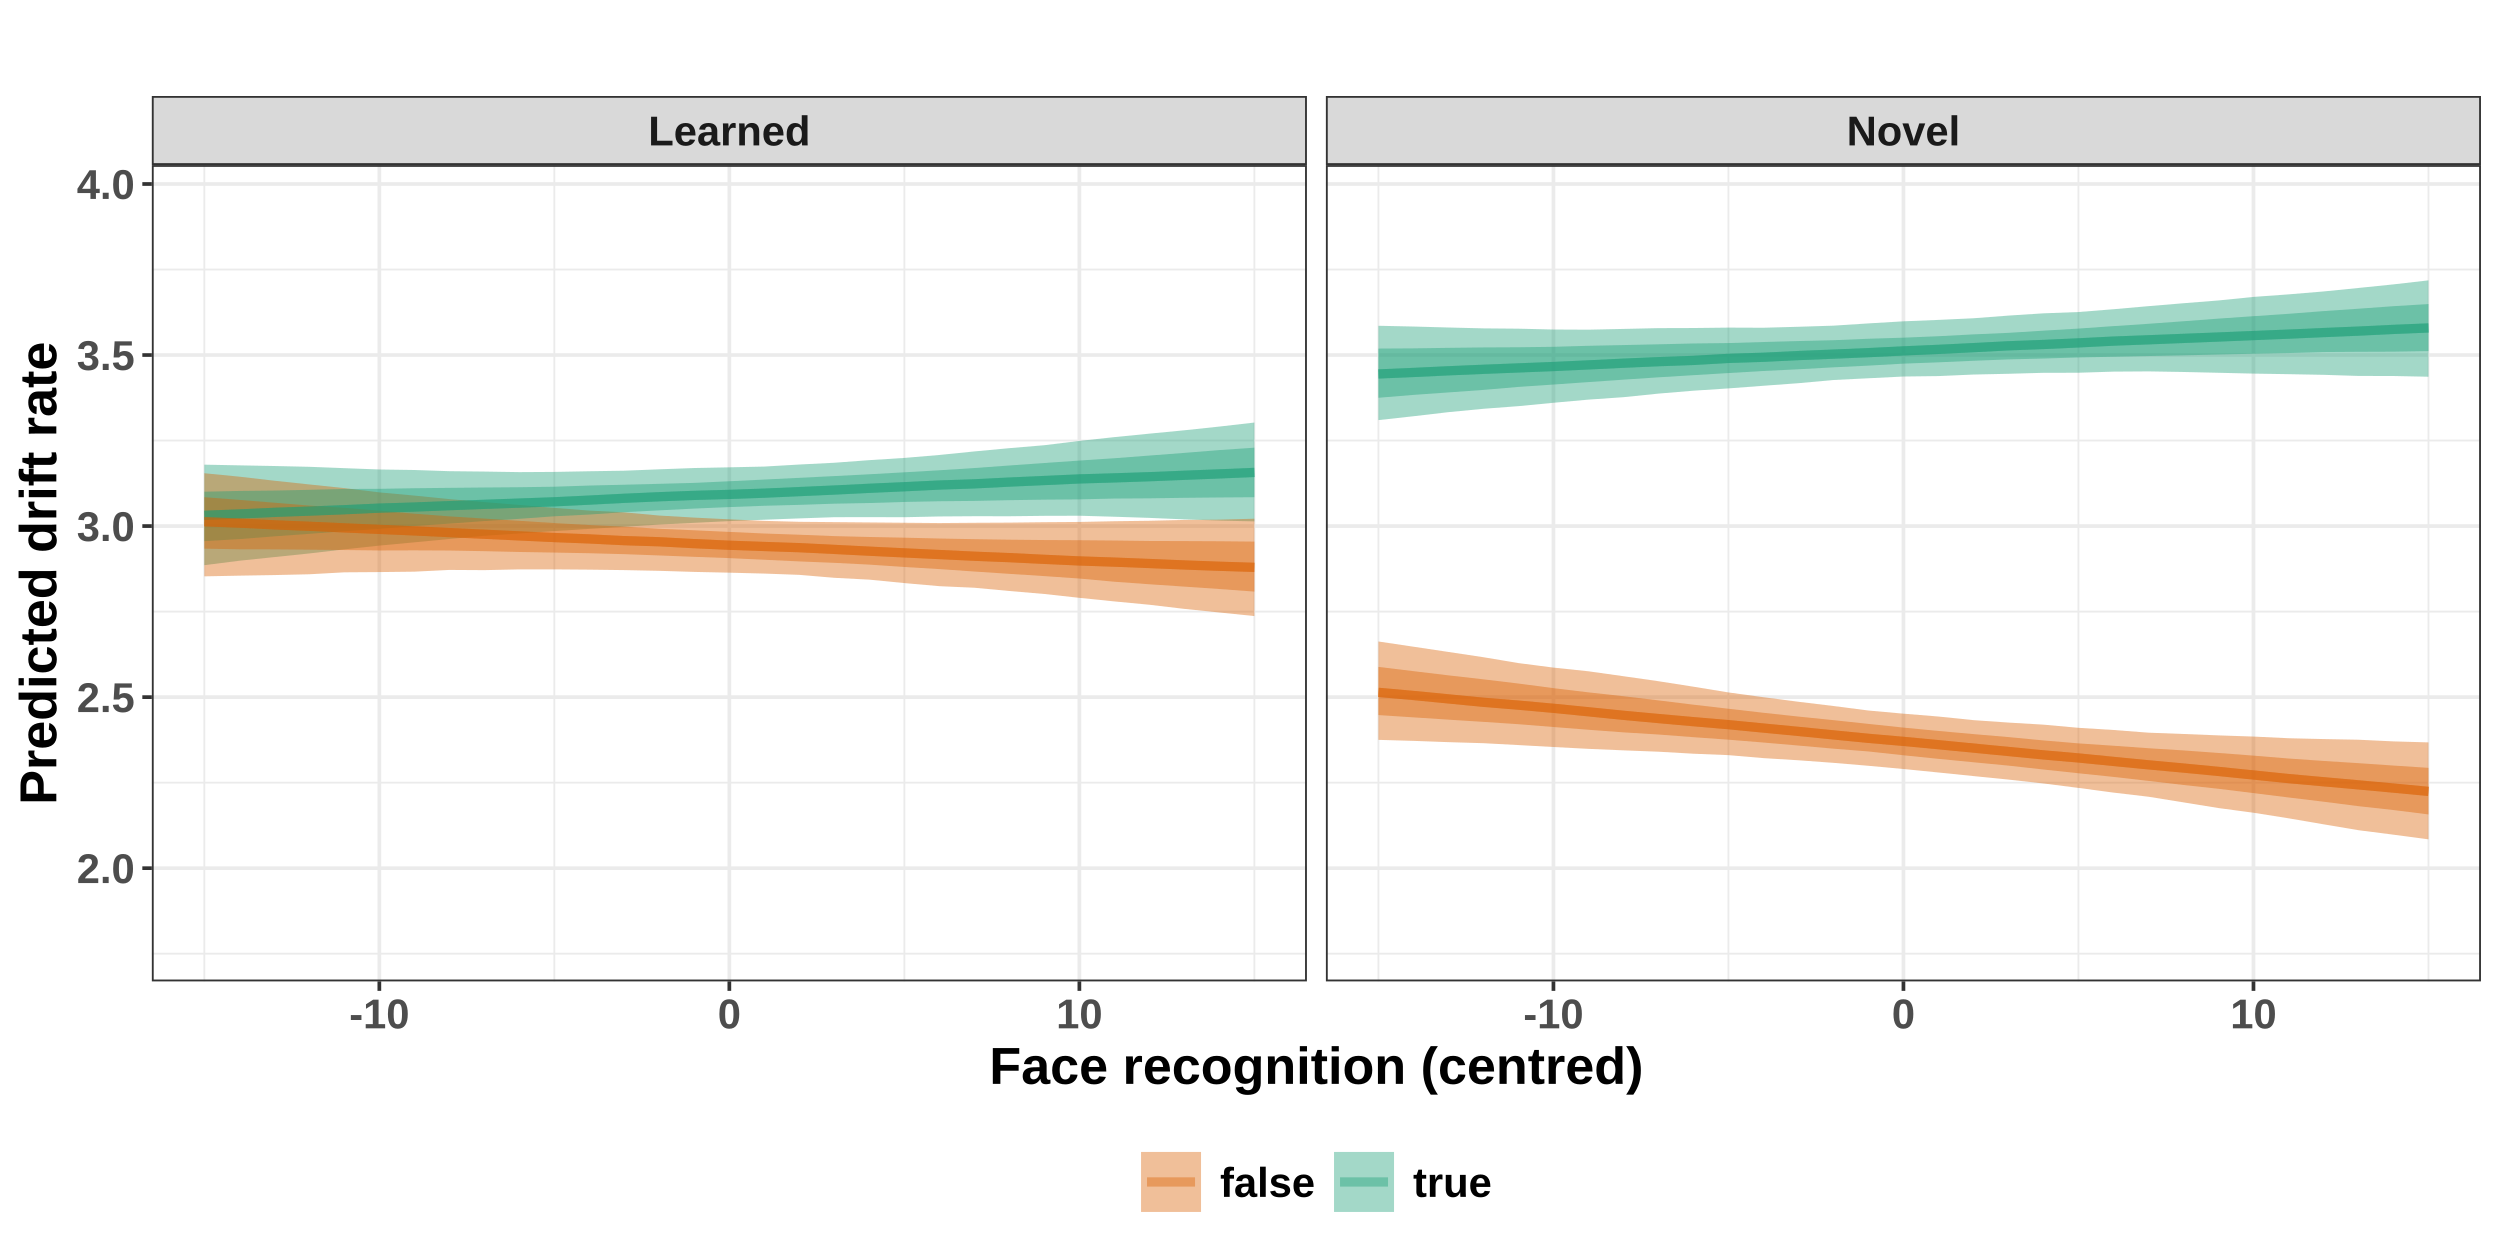
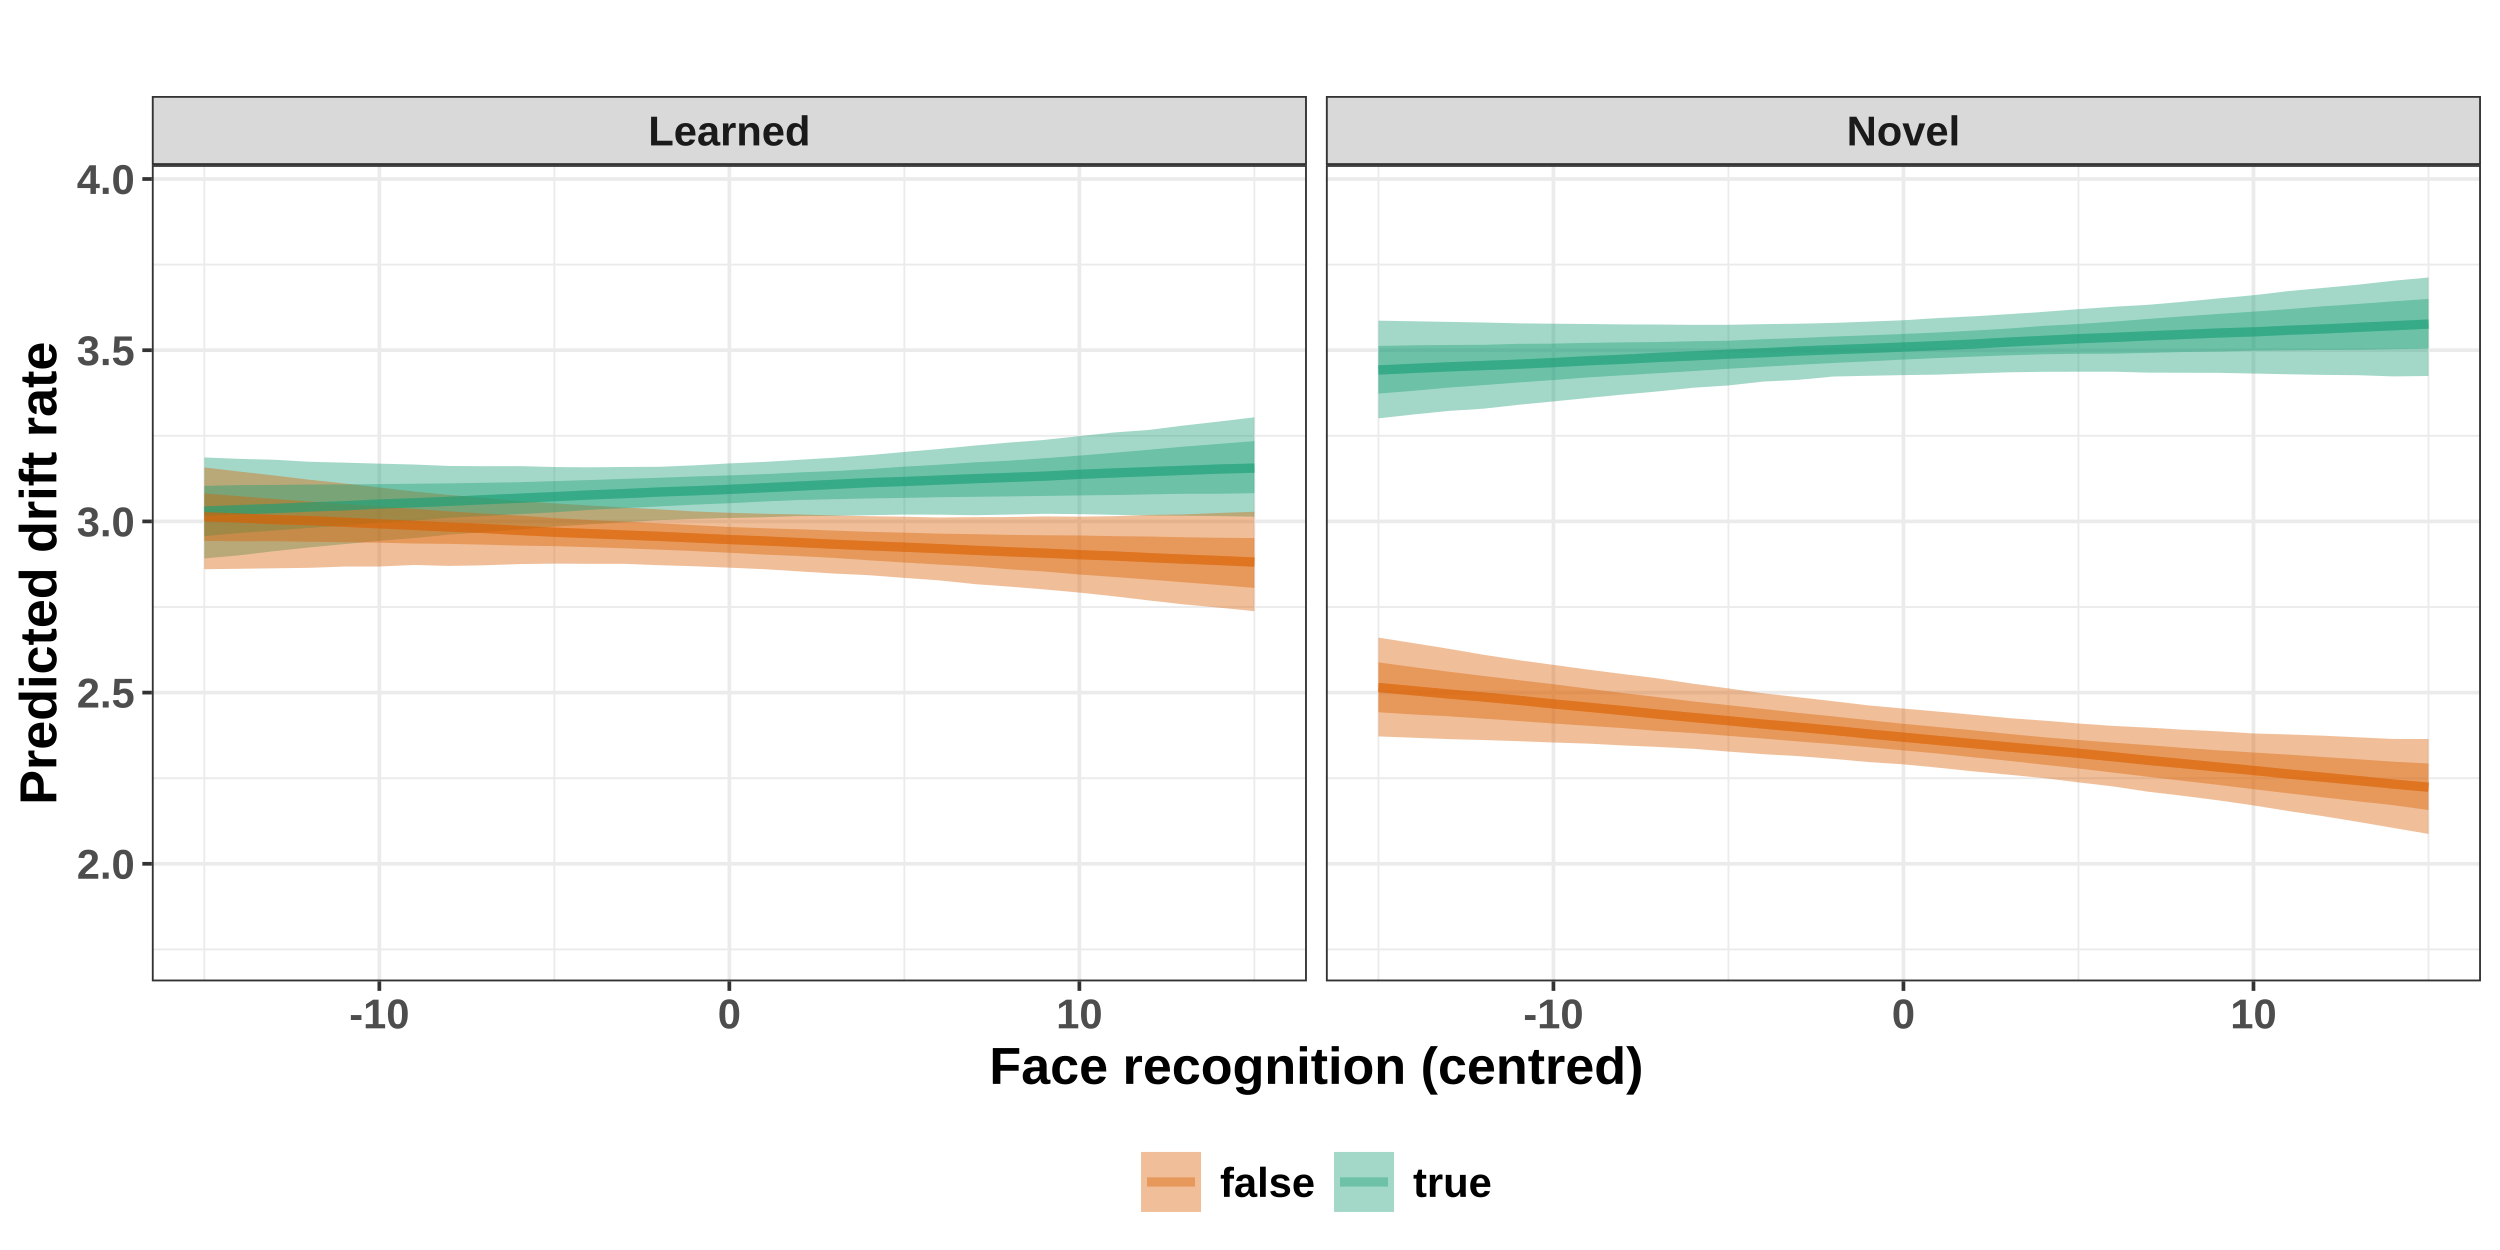
<svg xmlns="http://www.w3.org/2000/svg" width="720.00pt" height="360.00pt" viewBox="0 0 720.00 360.00">
  <g class="svglite">
    <defs>
      <style type="text/css">
    .svglite line, .svglite polyline, .svglite polygon, .svglite path, .svglite rect, .svglite circle {
      fill: none;
      stroke: #000000;
      stroke-linecap: round;
      stroke-linejoin: round;
      stroke-miterlimit: 10.00;
    }
    .svglite text {
      white-space: pre;
    }
    .svglite g.glyphgroup path {
      fill: inherit;
      stroke: none;
    }
  </style>
    </defs>
    <rect width="100%" height="100%" style="stroke: none; fill: #FFFFFF;" />
    <defs>
      <clipPath id="cpMC4wMHw3MjAuMDB8MC4wMHwzNjAuMDA=">
        <rect x="0.00" y="0.00" width="720.00" height="360.00" />
      </clipPath>
    </defs>
    <g clip-path="url(#cpMC4wMHw3MjAuMDB8MC4wMHwzNjAuMDA=)">
      <rect x="0.00" y="0.00" width="720.00" height="360.00" style="stroke-width: 1.07; stroke: #FFFFFF; fill: #FFFFFF;" />
    </g>
    <defs>
      <clipPath id="cpNDMuNzN8Mzc2LjM4fDQ3LjUzfDI4Mi42Mw==">
        <rect x="43.73" y="47.53" width="332.66" height="235.11" />
      </clipPath>
    </defs>
    <g clip-path="url(#cpNDMuNzN8Mzc2LjM4fDQ3LjUzfDI4Mi42Mw==)">
      <rect x="43.73" y="47.53" width="332.66" height="235.11" style="stroke-width: 1.07; stroke: none; fill: #FFFFFF;" />
-       <polyline points="43.73,274.66 376.38,274.66 " style="stroke-width: 0.53; stroke: #EBEBEB; stroke-linecap: butt;" />
-       <polyline points="43.73,225.40 376.38,225.40 " style="stroke-width: 0.53; stroke: #EBEBEB; stroke-linecap: butt;" />
-       <polyline points="43.73,176.14 376.38,176.14 " style="stroke-width: 0.53; stroke: #EBEBEB; stroke-linecap: butt;" />
-       <polyline points="43.73,126.88 376.38,126.88 " style="stroke-width: 0.53; stroke: #EBEBEB; stroke-linecap: butt;" />
-       <polyline points="43.73,77.62 376.38,77.62 " style="stroke-width: 0.53; stroke: #EBEBEB; stroke-linecap: butt;" />
+       <polyline points="43.73,273.43 376.38,273.43 " style="stroke-width: 0.53; stroke: #EBEBEB; stroke-linecap: butt;" />
+       <polyline points="43.73,224.12 376.38,224.12 " style="stroke-width: 0.53; stroke: #EBEBEB; stroke-linecap: butt;" />
+       <polyline points="43.73,174.82 376.38,174.82 " style="stroke-width: 0.53; stroke: #EBEBEB; stroke-linecap: butt;" />
+       <polyline points="43.73,125.51 376.38,125.51 " style="stroke-width: 0.53; stroke: #EBEBEB; stroke-linecap: butt;" />
+       <polyline points="43.73,76.21 376.38,76.21 " style="stroke-width: 0.53; stroke: #EBEBEB; stroke-linecap: butt;" />
      <polyline points="58.85,282.63 58.85,47.53 " style="stroke-width: 0.53; stroke: #EBEBEB; stroke-linecap: butt;" />
      <polyline points="159.65,282.63 159.65,47.53 " style="stroke-width: 0.53; stroke: #EBEBEB; stroke-linecap: butt;" />
      <polyline points="260.46,282.63 260.46,47.53 " style="stroke-width: 0.53; stroke: #EBEBEB; stroke-linecap: butt;" />
      <polyline points="361.26,282.63 361.26,47.53 " style="stroke-width: 0.53; stroke: #EBEBEB; stroke-linecap: butt;" />
-       <polyline points="43.73,250.03 376.38,250.03 " style="stroke-width: 1.07; stroke: #EBEBEB; stroke-linecap: butt;" />
-       <polyline points="43.73,200.77 376.38,200.77 " style="stroke-width: 1.07; stroke: #EBEBEB; stroke-linecap: butt;" />
-       <polyline points="43.73,151.51 376.38,151.51 " style="stroke-width: 1.07; stroke: #EBEBEB; stroke-linecap: butt;" />
-       <polyline points="43.73,102.25 376.38,102.25 " style="stroke-width: 1.07; stroke: #EBEBEB; stroke-linecap: butt;" />
-       <polyline points="43.73,52.99 376.38,52.99 " style="stroke-width: 1.07; stroke: #EBEBEB; stroke-linecap: butt;" />
+       <polyline points="43.73,248.78 376.38,248.78 " style="stroke-width: 1.07; stroke: #EBEBEB; stroke-linecap: butt;" />
+       <polyline points="43.73,199.47 376.38,199.47 " style="stroke-width: 1.07; stroke: #EBEBEB; stroke-linecap: butt;" />
+       <polyline points="43.73,150.16 376.38,150.16 " style="stroke-width: 1.07; stroke: #EBEBEB; stroke-linecap: butt;" />
+       <polyline points="43.73,100.86 376.38,100.86 " style="stroke-width: 1.07; stroke: #EBEBEB; stroke-linecap: butt;" />
+       <polyline points="43.73,51.55 376.38,51.55 " style="stroke-width: 1.07; stroke: #EBEBEB; stroke-linecap: butt;" />
      <polyline points="109.25,282.63 109.25,47.53 " style="stroke-width: 1.07; stroke: #EBEBEB; stroke-linecap: butt;" />
      <polyline points="210.05,282.63 210.05,47.53 " style="stroke-width: 1.07; stroke: #EBEBEB; stroke-linecap: butt;" />
      <polyline points="310.86,282.63 310.86,47.53 " style="stroke-width: 1.07; stroke: #EBEBEB; stroke-linecap: butt;" />
-       <polygon points="58.85,133.82 68.93,134.02 79.01,134.21 89.09,134.44 99.17,134.83 109.25,135.21 119.33,135.36 129.41,135.70 139.49,135.81 149.57,135.97 159.65,135.91 169.73,135.72 179.81,135.56 189.89,135.16 199.97,134.79 210.05,134.59 220.14,134.37 230.22,133.78 240.30,133.27 250.38,132.52 260.46,131.88 270.54,131.03 280.62,130.01 290.70,129.07 300.78,128.22 310.86,126.98 320.94,125.89 331.02,124.89 341.10,123.92 351.18,122.85 361.26,121.69 361.26,150.16 351.18,149.93 341.10,149.58 331.02,149.15 320.94,148.82 310.86,148.53 300.78,148.56 290.70,148.68 280.62,148.67 270.54,148.74 260.46,148.96 250.38,148.93 240.30,148.95 230.22,149.30 220.14,149.68 210.05,150.08 199.97,150.57 189.89,151.07 179.81,151.71 169.73,152.31 159.65,152.95 149.57,153.62 139.49,154.29 129.41,155.22 119.33,156.19 109.25,157.13 99.17,158.21 89.09,159.39 79.01,160.44 68.93,161.49 58.85,162.77 " style="stroke-width: 0.00; stroke: none; stroke-linecap: butt; fill: #1B9E77; fill-opacity: 0.40;" />
-       <polygon points="58.85,136.29 68.93,137.28 79.01,138.45 89.09,139.52 99.17,140.58 109.25,141.81 119.33,142.73 129.41,143.75 139.49,144.60 149.57,145.43 159.65,146.27 169.73,147.05 179.81,147.56 189.89,148.48 199.97,149.07 210.05,149.57 220.14,150.01 230.22,150.28 240.30,150.37 250.38,150.46 260.46,150.55 270.54,150.64 280.62,150.56 290.70,150.51 300.78,150.39 310.86,150.32 320.94,150.11 331.02,149.98 341.10,149.74 351.18,149.65 361.26,149.39 361.26,177.43 351.18,176.40 341.10,175.36 331.02,174.17 320.94,173.21 310.86,172.18 300.78,171.07 290.70,170.21 280.62,169.27 270.54,168.82 260.46,167.93 250.38,166.94 240.30,166.41 230.22,165.56 220.14,165.19 210.05,164.93 199.97,164.71 189.89,164.40 179.81,164.19 169.73,164.06 159.65,163.98 149.57,163.98 139.49,164.20 129.41,164.14 119.33,164.64 109.25,164.76 99.17,164.83 89.09,165.39 79.01,165.62 68.93,165.79 58.85,165.99 " style="stroke-width: 0.00; stroke: none; stroke-linecap: butt; fill: #D95F02; fill-opacity: 0.40;" />
-       <polygon points="58.85,141.61 68.93,141.39 79.01,141.28 89.09,141.07 99.17,140.82 109.25,140.78 119.33,140.61 129.41,140.50 139.49,140.40 149.57,140.32 159.65,140.17 169.73,139.84 179.81,139.59 189.89,139.34 199.97,139.07 210.05,138.60 220.14,138.11 230.22,137.61 240.30,137.11 250.38,136.59 260.46,136.02 270.54,135.44 280.62,134.79 290.70,134.06 300.78,133.34 310.86,132.64 320.94,131.97 331.02,131.20 341.10,130.43 351.18,129.62 361.26,128.93 361.26,143.20 351.18,143.27 341.10,143.37 331.02,143.52 320.94,143.58 310.86,143.82 300.78,143.90 290.70,144.05 280.62,144.26 270.54,144.36 260.46,144.56 250.38,144.87 240.30,145.06 230.22,145.40 220.14,145.66 210.05,146.04 199.97,146.47 189.89,146.98 179.81,147.50 169.73,148.19 159.65,148.69 149.57,149.42 139.49,150.06 129.41,150.80 119.33,151.49 109.25,152.31 99.17,152.99 89.09,153.74 79.01,154.47 68.93,155.26 58.85,155.85 " style="stroke-width: 0.00; stroke: none; stroke-linecap: butt; fill: #1B9E77; fill-opacity: 0.40;" />
-       <polygon points="58.85,143.19 68.93,143.96 79.01,144.78 89.09,145.61 99.17,146.25 109.25,147.08 119.33,147.94 129.41,148.71 139.49,149.35 149.57,150.00 159.65,150.64 169.73,151.21 179.81,151.67 189.89,152.29 199.97,152.72 210.05,153.19 220.14,153.65 230.22,154.00 240.30,154.40 250.38,154.65 260.46,154.85 270.54,155.09 280.62,155.28 290.70,155.43 300.78,155.53 310.86,155.58 320.94,155.67 331.02,155.80 341.10,155.83 351.18,155.88 361.26,155.98 361.26,170.38 351.18,169.64 341.10,168.95 331.02,168.27 320.94,167.54 310.86,166.62 300.78,165.92 290.70,165.27 280.62,164.60 270.54,163.90 260.46,163.30 250.38,162.61 240.30,162.10 230.22,161.69 220.14,161.21 210.05,160.74 199.97,160.37 189.89,159.97 179.81,159.60 169.73,159.33 159.65,159.14 149.57,158.97 139.49,158.74 129.41,158.55 119.33,158.50 109.25,158.53 99.17,158.41 89.09,158.31 79.01,158.22 68.93,158.20 58.85,158.01 " style="stroke-width: 0.00; stroke: none; stroke-linecap: butt; fill: #D95F02; fill-opacity: 0.40;" />
-       <polyline points="58.85,148.41 68.93,148.02 79.01,147.56 89.09,147.20 99.17,146.80 109.25,146.34 119.33,146.03 129.41,145.63 139.49,145.25 149.57,144.89 159.65,144.52 169.73,144.03 179.81,143.51 189.89,143.06 199.97,142.67 210.05,142.39 220.14,142.03 230.22,141.58 240.30,141.13 250.38,140.63 260.46,140.18 270.54,139.69 280.62,139.35 290.70,138.84 300.78,138.39 310.86,137.93 320.94,137.63 331.02,137.29 341.10,136.88 351.18,136.48 361.26,136.06 " style="stroke-width: 2.67; stroke: #1B9E77; stroke-opacity: 0.40; stroke-linecap: butt;" />
-       <polyline points="58.85,148.41 68.93,148.02 79.01,147.56 89.09,147.20 99.17,146.80 109.25,146.34 119.33,146.03 129.41,145.63 139.49,145.25 149.57,144.89 159.65,144.52 169.73,144.03 179.81,143.51 189.89,143.06 199.97,142.67 210.05,142.39 220.14,142.03 230.22,141.58 240.30,141.13 250.38,140.63 260.46,140.18 270.54,139.69 280.62,139.35 290.70,138.84 300.78,138.39 310.86,137.93 320.94,137.63 331.02,137.29 341.10,136.88 351.18,136.48 361.26,136.06 " style="stroke-width: 2.67; stroke: #1B9E77; stroke-opacity: 0.40; stroke-linecap: butt;" />
-       <polyline points="58.85,150.25 68.93,150.66 79.01,151.16 89.09,151.57 99.17,152.03 109.25,152.46 119.33,152.90 129.41,153.39 139.49,153.86 149.57,154.34 159.65,154.81 169.73,155.21 179.81,155.71 189.89,156.03 199.97,156.57 210.05,157.03 220.14,157.39 230.22,157.73 240.30,158.23 250.38,158.74 260.46,159.23 270.54,159.71 280.62,160.19 290.70,160.60 300.78,161.09 310.86,161.55 320.94,161.89 331.02,162.29 341.10,162.71 351.18,163.08 361.26,163.40 " style="stroke-width: 2.67; stroke: #D95F02; stroke-opacity: 0.40; stroke-linecap: butt;" />
-       <polyline points="58.85,150.25 68.93,150.66 79.01,151.16 89.09,151.57 99.17,152.03 109.25,152.46 119.33,152.90 129.41,153.39 139.49,153.86 149.57,154.34 159.65,154.81 169.73,155.21 179.81,155.71 189.89,156.03 199.97,156.57 210.05,157.03 220.14,157.39 230.22,157.73 240.30,158.23 250.38,158.74 260.46,159.23 270.54,159.71 280.62,160.19 290.70,160.60 300.78,161.09 310.86,161.55 320.94,161.89 331.02,162.29 341.10,162.71 351.18,163.08 361.26,163.40 " style="stroke-width: 2.67; stroke: #D95F02; stroke-opacity: 0.40; stroke-linecap: butt;" />
+       <polygon points="58.85,131.74 68.93,132.15 79.01,132.41 89.09,132.99 99.17,133.24 109.25,133.53 119.33,133.78 129.41,134.20 139.49,134.26 149.57,134.24 159.65,134.50 169.73,134.59 179.81,134.48 189.89,134.44 199.97,134.02 210.05,133.46 220.14,133.03 230.22,132.42 240.30,131.81 250.38,131.06 260.46,130.16 270.54,129.30 280.62,128.32 290.70,127.45 300.78,126.69 310.86,125.59 320.94,124.54 331.02,123.80 341.10,122.52 351.18,121.39 361.26,120.18 361.26,148.81 351.18,148.64 341.10,148.53 331.02,148.47 320.94,148.27 310.86,148.07 300.78,147.98 290.70,148.19 280.62,148.39 270.54,148.22 260.46,148.20 250.38,148.39 240.30,148.58 230.22,148.63 220.14,148.97 210.05,149.17 199.97,149.44 189.89,149.80 179.81,150.42 169.73,150.99 159.65,151.67 149.57,152.47 139.49,153.26 129.41,153.97 119.33,154.94 109.25,155.77 99.17,156.70 89.09,157.66 79.01,158.72 68.93,159.93 58.85,160.82 " style="stroke-width: 0.00; stroke: none; stroke-linecap: butt; fill: #1B9E77; fill-opacity: 0.40;" />
+       <polygon points="58.85,134.63 68.93,135.81 79.01,136.95 89.09,138.16 99.17,139.24 109.25,140.40 119.33,141.57 129.41,142.56 139.49,143.40 149.57,144.32 159.65,144.97 169.73,145.59 179.81,146.18 189.89,146.69 199.97,147.30 210.05,147.68 220.14,147.96 230.22,148.16 240.30,148.45 250.38,148.65 260.46,148.81 270.54,149.03 280.62,148.93 290.70,148.90 300.78,148.72 310.86,148.80 320.94,148.65 331.02,148.31 341.10,148.14 351.18,147.73 361.26,147.39 361.26,176.02 351.18,175.02 341.10,174.09 331.02,172.95 320.94,171.75 310.86,170.67 300.78,169.76 290.70,168.95 280.62,168.22 270.54,167.16 260.46,166.44 250.38,165.67 240.30,165.20 230.22,164.57 220.14,163.93 210.05,163.49 199.97,163.08 189.89,162.78 179.81,162.39 169.73,162.39 159.65,162.32 149.57,162.46 139.49,162.81 129.41,162.99 119.33,162.71 109.25,163.16 99.17,163.17 89.09,163.54 79.01,163.67 68.93,163.81 58.85,163.94 " style="stroke-width: 0.00; stroke: none; stroke-linecap: butt; fill: #D95F02; fill-opacity: 0.40;" />
+       <polygon points="58.85,139.94 68.93,139.71 79.01,139.66 89.09,139.55 99.17,139.50 109.25,139.43 119.33,139.31 129.41,139.22 139.49,139.04 149.57,138.88 159.65,138.56 169.73,138.25 179.81,137.92 189.89,137.60 199.97,137.23 210.05,136.91 220.14,136.55 230.22,136.05 240.30,135.66 250.38,135.09 260.46,134.39 270.54,133.83 280.62,133.16 290.70,132.66 300.78,131.96 310.86,131.21 320.94,130.38 331.02,129.51 341.10,128.60 351.18,127.82 361.26,127.04 361.26,142.04 351.18,142.20 341.10,142.20 331.02,142.37 320.94,142.57 310.86,142.68 300.78,142.83 290.70,142.96 280.62,143.08 270.54,143.20 260.46,143.39 250.38,143.55 240.30,143.77 230.22,143.99 220.14,144.42 210.05,144.93 199.97,145.33 189.89,145.84 179.81,146.34 169.73,146.84 159.65,147.55 149.57,148.06 139.49,148.63 129.41,149.14 119.33,149.93 109.25,150.54 99.17,151.35 89.09,152.03 79.01,152.78 68.93,153.50 58.85,154.41 " style="stroke-width: 0.00; stroke: none; stroke-linecap: butt; fill: #1B9E77; fill-opacity: 0.40;" />
+       <polygon points="58.85,142.11 68.93,142.91 79.01,143.71 89.09,144.43 99.17,145.14 109.25,145.83 119.33,146.56 129.41,147.27 139.49,147.91 149.57,148.47 159.65,149.20 169.73,149.77 179.81,150.22 189.89,150.71 199.97,151.23 210.05,151.77 220.14,152.13 230.22,152.43 240.30,152.81 250.38,153.16 260.46,153.40 270.54,153.69 280.62,153.84 290.70,154.05 300.78,154.15 310.86,154.21 320.94,154.41 331.02,154.52 341.10,154.73 351.18,154.87 361.26,154.96 361.26,169.33 351.18,168.50 341.10,167.73 331.02,166.92 320.94,166.18 310.86,165.47 300.78,164.60 290.70,163.96 280.62,163.15 270.54,162.61 260.46,162.01 250.38,161.38 240.30,160.70 230.22,160.16 220.14,159.73 210.05,159.20 199.97,158.72 189.89,158.31 179.81,157.91 169.73,157.58 159.65,157.29 149.57,157.14 139.49,156.87 129.41,156.64 119.33,156.54 109.25,156.30 99.17,156.15 89.09,156.04 79.01,155.86 68.93,155.89 58.85,155.78 " style="stroke-width: 0.00; stroke: none; stroke-linecap: butt; fill: #D95F02; fill-opacity: 0.40;" />
+       <polyline points="58.85,147.19 68.93,146.79 79.01,146.46 89.09,146.01 99.17,145.66 109.25,145.16 119.33,144.81 129.41,144.37 139.49,143.92 149.57,143.49 159.65,143.03 169.73,142.54 179.81,142.16 189.89,141.69 199.97,141.35 210.05,140.94 220.14,140.47 230.22,139.99 240.30,139.49 250.38,139.00 260.46,138.67 270.54,138.26 280.62,137.86 290.70,137.50 300.78,137.13 310.86,136.61 320.94,136.20 331.02,135.82 341.10,135.46 351.18,135.08 361.26,134.82 " style="stroke-width: 2.67; stroke: #1B9E77; stroke-opacity: 0.40; stroke-linecap: butt;" />
+       <polyline points="58.85,147.19 68.93,146.79 79.01,146.46 89.09,146.01 99.17,145.66 109.25,145.16 119.33,144.81 129.41,144.37 139.49,143.92 149.57,143.49 159.65,143.03 169.73,142.54 179.81,142.16 189.89,141.69 199.97,141.35 210.05,140.94 220.14,140.47 230.22,139.99 240.30,139.49 250.38,139.00 260.46,138.67 270.54,138.26 280.62,137.86 290.70,137.50 300.78,137.13 310.86,136.61 320.94,136.20 331.02,135.82 341.10,135.46 351.18,135.08 361.26,134.82 " style="stroke-width: 2.67; stroke: #1B9E77; stroke-opacity: 0.40; stroke-linecap: butt;" />
+       <polyline points="58.85,148.81 68.93,149.19 79.01,149.64 89.09,149.95 99.17,150.40 109.25,150.87 119.33,151.32 129.41,151.79 139.49,152.21 149.57,152.77 159.65,153.28 169.73,153.68 179.81,154.08 189.89,154.47 199.97,154.93 210.05,155.39 220.14,155.79 230.22,156.26 240.30,156.75 250.38,157.18 260.46,157.59 270.54,158.01 280.62,158.49 290.70,158.92 300.78,159.30 310.86,159.76 320.94,160.12 331.02,160.61 341.10,161.03 351.18,161.43 361.26,161.88 " style="stroke-width: 2.67; stroke: #D95F02; stroke-opacity: 0.40; stroke-linecap: butt;" />
+       <polyline points="58.85,148.81 68.93,149.19 79.01,149.64 89.09,149.95 99.17,150.40 109.25,150.87 119.33,151.32 129.41,151.79 139.49,152.21 149.57,152.77 159.65,153.28 169.73,153.68 179.81,154.08 189.89,154.47 199.97,154.93 210.05,155.39 220.14,155.79 230.22,156.26 240.30,156.75 250.38,157.18 260.46,157.59 270.54,158.01 280.62,158.49 290.70,158.92 300.78,159.30 310.86,159.76 320.94,160.12 331.02,160.61 341.10,161.03 351.18,161.43 361.26,161.88 " style="stroke-width: 2.67; stroke: #D95F02; stroke-opacity: 0.40; stroke-linecap: butt;" />
      <rect x="43.73" y="47.53" width="332.66" height="235.11" style="stroke-width: 1.07; stroke: #333333;" />
    </g>
    <g clip-path="url(#cpMC4wMHw3MjAuMDB8MC4wMHwzNjAuMDA=)">
</g>
    <defs>
      <clipPath id="cpMzgxLjg2fDcxNC41Mnw0Ny41M3wyODIuNjM=">
        <rect x="381.86" y="47.53" width="332.66" height="235.11" />
      </clipPath>
    </defs>
    <g clip-path="url(#cpMzgxLjg2fDcxNC41Mnw0Ny41M3wyODIuNjM=)">
      <rect x="381.86" y="47.53" width="332.66" height="235.11" style="stroke-width: 1.07; stroke: none; fill: #FFFFFF;" />
-       <polyline points="381.86,274.66 714.52,274.66 " style="stroke-width: 0.53; stroke: #EBEBEB; stroke-linecap: butt;" />
-       <polyline points="381.86,225.40 714.52,225.40 " style="stroke-width: 0.53; stroke: #EBEBEB; stroke-linecap: butt;" />
-       <polyline points="381.86,176.14 714.52,176.14 " style="stroke-width: 0.53; stroke: #EBEBEB; stroke-linecap: butt;" />
-       <polyline points="381.86,126.88 714.52,126.88 " style="stroke-width: 0.53; stroke: #EBEBEB; stroke-linecap: butt;" />
-       <polyline points="381.86,77.62 714.52,77.62 " style="stroke-width: 0.53; stroke: #EBEBEB; stroke-linecap: butt;" />
+       <polyline points="381.86,273.43 714.52,273.43 " style="stroke-width: 0.53; stroke: #EBEBEB; stroke-linecap: butt;" />
+       <polyline points="381.86,224.12 714.52,224.12 " style="stroke-width: 0.53; stroke: #EBEBEB; stroke-linecap: butt;" />
+       <polyline points="381.86,174.82 714.52,174.82 " style="stroke-width: 0.53; stroke: #EBEBEB; stroke-linecap: butt;" />
+       <polyline points="381.86,125.51 714.52,125.51 " style="stroke-width: 0.53; stroke: #EBEBEB; stroke-linecap: butt;" />
+       <polyline points="381.86,76.21 714.52,76.21 " style="stroke-width: 0.53; stroke: #EBEBEB; stroke-linecap: butt;" />
      <polyline points="396.98,282.63 396.98,47.53 " style="stroke-width: 0.53; stroke: #EBEBEB; stroke-linecap: butt;" />
      <polyline points="497.79,282.63 497.79,47.53 " style="stroke-width: 0.53; stroke: #EBEBEB; stroke-linecap: butt;" />
      <polyline points="598.59,282.63 598.59,47.53 " style="stroke-width: 0.53; stroke: #EBEBEB; stroke-linecap: butt;" />
      <polyline points="699.40,282.63 699.40,47.53 " style="stroke-width: 0.53; stroke: #EBEBEB; stroke-linecap: butt;" />
-       <polyline points="381.86,250.03 714.52,250.03 " style="stroke-width: 1.07; stroke: #EBEBEB; stroke-linecap: butt;" />
-       <polyline points="381.86,200.77 714.52,200.77 " style="stroke-width: 1.07; stroke: #EBEBEB; stroke-linecap: butt;" />
-       <polyline points="381.86,151.51 714.52,151.51 " style="stroke-width: 1.07; stroke: #EBEBEB; stroke-linecap: butt;" />
-       <polyline points="381.86,102.25 714.52,102.25 " style="stroke-width: 1.07; stroke: #EBEBEB; stroke-linecap: butt;" />
-       <polyline points="381.86,52.99 714.52,52.99 " style="stroke-width: 1.07; stroke: #EBEBEB; stroke-linecap: butt;" />
+       <polyline points="381.86,248.78 714.52,248.78 " style="stroke-width: 1.07; stroke: #EBEBEB; stroke-linecap: butt;" />
+       <polyline points="381.86,199.47 714.52,199.47 " style="stroke-width: 1.07; stroke: #EBEBEB; stroke-linecap: butt;" />
+       <polyline points="381.86,150.16 714.52,150.16 " style="stroke-width: 1.07; stroke: #EBEBEB; stroke-linecap: butt;" />
+       <polyline points="381.86,100.86 714.52,100.86 " style="stroke-width: 1.07; stroke: #EBEBEB; stroke-linecap: butt;" />
+       <polyline points="381.86,51.55 714.52,51.55 " style="stroke-width: 1.07; stroke: #EBEBEB; stroke-linecap: butt;" />
      <polyline points="447.39,282.63 447.39,47.53 " style="stroke-width: 1.07; stroke: #EBEBEB; stroke-linecap: butt;" />
      <polyline points="548.19,282.63 548.19,47.53 " style="stroke-width: 1.07; stroke: #EBEBEB; stroke-linecap: butt;" />
      <polyline points="649.00,282.63 649.00,47.53 " style="stroke-width: 1.07; stroke: #EBEBEB; stroke-linecap: butt;" />
-       <polygon points="396.98,93.82 407.06,94.04 417.14,94.32 427.23,94.57 437.31,94.66 447.39,94.90 457.47,94.95 467.55,94.73 477.63,94.50 487.71,94.47 497.79,94.35 507.87,94.39 517.95,94.11 528.03,93.79 538.11,93.14 548.19,92.54 558.27,92.13 568.35,91.66 578.43,90.89 588.51,90.24 598.59,89.86 608.67,89.06 618.76,88.17 628.84,87.33 638.92,86.53 649.00,85.51 659.08,84.78 669.16,83.94 679.24,82.93 689.32,81.90 699.40,80.74 699.40,108.50 689.32,108.29 679.24,108.27 669.16,107.95 659.08,107.76 649.00,107.60 638.92,107.36 628.84,107.13 618.76,106.96 608.67,107.03 598.59,107.35 588.51,107.37 578.43,107.65 568.35,107.87 558.27,108.31 548.19,108.44 538.11,108.94 528.03,109.44 517.95,110.36 507.87,111.10 497.79,111.86 487.71,112.52 477.63,113.36 467.55,114.39 457.47,115.09 447.39,116.00 437.31,116.97 427.23,117.73 417.14,118.70 407.06,119.88 396.98,120.99 " style="stroke-width: 0.00; stroke: none; stroke-linecap: butt; fill: #1B9E77; fill-opacity: 0.40;" />
-       <polygon points="396.98,184.75 407.06,186.25 417.14,187.76 427.23,189.28 437.31,190.97 447.39,192.27 457.47,193.33 467.55,194.75 477.63,196.19 487.71,197.77 497.79,199.42 507.87,200.80 517.95,202.11 528.03,203.33 538.11,204.63 548.19,205.54 558.27,206.36 568.35,207.40 578.43,208.10 588.51,208.70 598.59,209.61 608.67,210.24 618.76,211.01 628.84,211.39 638.92,211.79 649.00,212.13 659.08,212.61 669.16,212.85 679.24,213.04 689.32,213.52 699.40,213.81 699.40,241.73 689.32,240.39 679.24,239.10 669.16,237.40 659.08,235.67 649.00,234.07 638.92,232.72 628.84,231.09 618.76,229.46 608.67,228.27 598.59,226.92 588.51,225.64 578.43,224.52 568.35,223.51 558.27,222.48 548.19,221.48 538.11,220.55 528.03,219.70 517.95,218.96 507.87,218.34 497.79,217.48 487.71,217.07 477.63,216.49 467.55,216.10 457.47,215.67 447.39,215.14 437.31,214.58 427.23,214.04 417.14,213.74 407.06,213.37 396.98,213.08 " style="stroke-width: 0.00; stroke: none; stroke-linecap: butt; fill: #D95F02; fill-opacity: 0.40;" />
-       <polygon points="396.98,100.39 407.06,100.33 417.14,100.18 427.23,100.06 437.31,100.01 447.39,99.88 457.47,99.59 467.55,99.38 477.63,99.16 487.71,98.92 497.79,98.80 507.87,98.50 517.95,98.22 528.03,97.98 538.11,97.56 548.19,97.25 558.27,96.83 568.35,96.30 578.43,95.86 588.51,95.23 598.59,94.63 608.67,93.92 618.76,93.25 628.84,92.52 638.92,91.76 649.00,91.06 659.08,90.38 669.16,89.60 679.24,88.91 689.32,88.18 699.40,87.57 699.40,101.11 689.32,101.28 679.24,101.32 669.16,101.39 659.08,101.68 649.00,101.88 638.92,102.10 628.84,102.34 618.76,102.54 608.67,102.75 598.59,102.94 588.51,103.26 578.43,103.51 568.35,103.90 558.27,104.35 548.19,104.73 538.11,105.30 528.03,105.79 517.95,106.35 507.87,106.84 497.79,107.44 487.71,108.05 477.63,108.67 467.55,109.34 457.47,110.04 447.39,110.75 437.31,111.43 427.23,112.29 417.14,113.02 407.06,113.73 396.98,114.56 " style="stroke-width: 0.00; stroke: none; stroke-linecap: butt; fill: #1B9E77; fill-opacity: 0.40;" />
-       <polygon points="396.98,192.07 407.06,193.29 417.14,194.50 427.23,195.65 437.31,196.86 447.39,198.19 457.47,199.40 467.55,200.51 477.63,201.71 487.71,202.95 497.79,204.12 507.87,205.28 517.95,206.37 528.03,207.40 538.11,208.48 548.19,209.55 558.27,210.51 568.35,211.42 578.43,212.28 588.51,213.24 598.59,214.09 608.67,214.77 618.76,215.49 628.84,216.12 638.92,216.85 649.00,217.62 659.08,218.45 669.16,219.15 679.24,219.79 689.32,220.48 699.40,221.14 699.40,234.56 689.32,233.29 679.24,232.18 669.16,230.89 659.08,229.67 649.00,228.42 638.92,227.17 628.84,226.08 618.76,224.90 608.67,223.75 598.59,222.70 588.51,221.62 578.43,220.50 568.35,219.53 558.27,218.55 548.19,217.52 538.11,216.42 528.03,215.62 517.95,214.72 507.87,213.85 497.79,213.03 487.71,212.31 477.63,211.54 467.55,210.92 457.47,210.17 447.39,209.38 437.31,208.57 427.23,207.90 417.14,207.26 407.06,206.60 396.98,205.94 " style="stroke-width: 0.00; stroke: none; stroke-linecap: butt; fill: #D95F02; fill-opacity: 0.40;" />
-       <polyline points="396.98,107.70 407.06,107.27 417.14,106.79 427.23,106.36 437.31,105.96 447.39,105.56 457.47,105.09 467.55,104.60 477.63,104.16 487.71,103.80 497.79,103.22 507.87,102.89 517.95,102.40 528.03,101.99 538.11,101.56 548.19,101.06 558.27,100.62 568.35,100.12 578.43,99.59 588.51,99.21 598.59,98.75 608.67,98.24 618.76,97.86 628.84,97.46 638.92,97.06 649.00,96.64 659.08,96.23 669.16,95.78 679.24,95.36 689.32,94.87 699.40,94.45 " style="stroke-width: 2.67; stroke: #1B9E77; stroke-opacity: 0.40; stroke-linecap: butt;" />
-       <polyline points="396.98,107.70 407.06,107.27 417.14,106.79 427.23,106.36 437.31,105.96 447.39,105.56 457.47,105.09 467.55,104.60 477.63,104.16 487.71,103.80 497.79,103.22 507.87,102.89 517.95,102.40 528.03,101.99 538.11,101.56 548.19,101.06 558.27,100.62 568.35,100.12 578.43,99.59 588.51,99.21 598.59,98.75 608.67,98.24 618.76,97.86 628.84,97.46 638.92,97.06 649.00,96.64 659.08,96.23 669.16,95.78 679.24,95.36 689.32,94.87 699.40,94.45 " style="stroke-width: 2.67; stroke: #1B9E77; stroke-opacity: 0.40; stroke-linecap: butt;" />
-       <polyline points="396.98,199.40 407.06,200.30 417.14,201.28 427.23,202.26 437.31,203.08 447.39,203.99 457.47,204.99 467.55,206.01 477.63,206.94 487.71,207.84 497.79,208.70 507.87,209.68 517.95,210.65 528.03,211.65 538.11,212.64 548.19,213.52 558.27,214.47 568.35,215.45 578.43,216.43 588.51,217.41 598.59,218.29 608.67,219.29 618.76,220.27 628.84,221.20 638.92,222.17 649.00,223.20 659.08,224.23 669.16,225.14 679.24,226.04 689.32,226.97 699.40,227.93 " style="stroke-width: 2.67; stroke: #D95F02; stroke-opacity: 0.40; stroke-linecap: butt;" />
-       <polyline points="396.98,199.40 407.06,200.30 417.14,201.28 427.23,202.26 437.31,203.08 447.39,203.99 457.47,204.99 467.55,206.01 477.63,206.94 487.71,207.84 497.79,208.70 507.87,209.68 517.95,210.65 528.03,211.65 538.11,212.64 548.19,213.52 558.27,214.47 568.35,215.45 578.43,216.43 588.51,217.41 598.59,218.29 608.67,219.29 618.76,220.27 628.84,221.20 638.92,222.17 649.00,223.20 659.08,224.23 669.16,225.14 679.24,226.04 689.32,226.97 699.40,227.93 " style="stroke-width: 2.67; stroke: #D95F02; stroke-opacity: 0.40; stroke-linecap: butt;" />
+       <polygon points="396.98,92.35 407.06,92.52 417.14,92.70 427.23,92.88 437.31,93.12 447.39,93.23 457.47,93.31 467.55,93.43 477.63,93.46 487.71,93.56 497.79,93.54 507.87,93.35 517.95,93.23 528.03,93.00 538.11,92.62 548.19,92.23 558.27,91.58 568.35,91.10 578.43,90.48 588.51,89.81 598.59,89.04 608.67,88.34 618.76,87.77 628.84,86.90 638.92,85.94 649.00,85.02 659.08,83.83 669.16,82.90 679.24,81.97 689.32,80.84 699.40,79.92 699.40,108.28 689.32,108.41 679.24,108.06 669.16,107.97 659.08,107.79 649.00,107.58 638.92,107.38 628.84,107.35 618.76,107.32 608.67,107.05 598.59,107.06 588.51,107.09 578.43,107.22 568.35,107.54 558.27,107.89 548.19,108.03 538.11,108.23 528.03,108.44 517.95,109.39 507.87,109.89 497.79,111.00 487.71,111.66 477.63,112.71 467.55,113.61 457.47,114.59 447.39,115.61 437.31,116.58 427.23,117.70 417.14,118.35 407.06,119.37 396.98,120.48 " style="stroke-width: 0.00; stroke: none; stroke-linecap: butt; fill: #1B9E77; fill-opacity: 0.40;" />
+       <polygon points="396.98,183.63 407.06,185.22 417.14,186.84 427.23,188.57 437.31,190.11 447.39,191.49 457.47,192.86 467.55,194.15 477.63,195.40 487.71,196.93 497.79,198.27 507.87,199.68 517.95,200.81 528.03,201.96 538.11,203.16 548.19,204.07 558.27,204.95 568.35,205.86 578.43,206.81 588.51,207.53 598.59,208.36 608.67,209.07 618.76,209.56 628.84,210.16 638.92,210.62 649.00,211.23 659.08,211.52 669.16,211.88 679.24,212.35 689.32,212.82 699.40,212.84 699.40,240.17 689.32,238.46 679.24,236.73 669.16,235.08 659.08,233.59 649.00,231.96 638.92,230.51 628.84,229.22 618.76,228.03 608.67,226.51 598.59,225.33 588.51,224.09 578.43,223.11 568.35,222.16 558.27,221.10 548.19,220.14 538.11,219.47 528.03,218.57 517.95,217.77 507.87,217.21 497.79,216.46 487.71,215.66 477.63,215.13 467.55,214.70 457.47,214.17 447.39,213.85 437.31,213.46 427.23,213.13 417.14,212.86 407.06,212.47 396.98,212.09 " style="stroke-width: 0.00; stroke: none; stroke-linecap: butt; fill: #D95F02; fill-opacity: 0.40;" />
+       <polygon points="396.98,99.63 407.06,99.45 417.14,99.35 427.23,99.31 437.31,99.02 447.39,98.96 457.47,98.74 467.55,98.60 477.63,98.51 487.71,98.28 497.79,98.13 507.87,97.70 517.95,97.34 528.03,96.92 538.11,96.57 548.19,96.18 558.27,95.74 568.35,95.21 578.43,94.62 588.51,93.85 598.59,93.32 608.67,92.63 618.76,91.83 628.84,91.10 638.92,90.41 649.00,89.75 659.08,89.03 669.16,88.20 679.24,87.52 689.32,86.78 699.40,86.09 699.40,100.39 689.32,100.58 679.24,100.76 669.16,100.79 659.08,100.91 649.00,101.00 638.92,101.26 628.84,101.38 618.76,101.62 608.67,101.86 598.59,101.89 588.51,102.03 578.43,102.33 568.35,102.70 558.27,103.10 548.19,103.55 538.11,104.06 528.03,104.53 517.95,105.05 507.87,105.63 497.79,106.20 487.71,106.85 477.63,107.47 467.55,108.07 457.47,108.68 447.39,109.45 437.31,110.15 427.23,110.91 417.14,111.63 407.06,112.55 396.98,113.35 " style="stroke-width: 0.00; stroke: none; stroke-linecap: butt; fill: #1B9E77; fill-opacity: 0.40;" />
+       <polygon points="396.98,190.77 407.06,192.13 417.14,193.44 427.23,194.68 437.31,195.87 447.39,197.06 457.47,198.35 467.55,199.62 477.63,200.79 487.71,202.02 497.79,203.09 507.87,204.18 517.95,205.31 528.03,206.32 538.11,207.40 548.19,208.46 558.27,209.40 568.35,210.34 578.43,211.36 588.51,212.31 598.59,213.12 608.67,213.89 618.76,214.60 628.84,215.39 638.92,216.10 649.00,216.72 659.08,217.33 669.16,218.02 679.24,218.67 689.32,219.36 699.40,219.89 699.40,233.30 689.32,231.91 679.24,230.81 669.16,229.66 659.08,228.49 649.00,227.30 638.92,226.06 628.84,224.91 618.76,223.73 608.67,222.53 598.59,221.33 588.51,220.23 578.43,219.11 568.35,218.10 558.27,217.04 548.19,216.13 538.11,215.20 528.03,214.33 517.95,213.55 507.87,212.71 497.79,211.93 487.71,211.14 477.63,210.53 467.55,209.71 457.47,209.04 447.39,208.37 437.31,207.66 427.23,206.98 417.14,206.29 407.06,205.77 396.98,205.13 " style="stroke-width: 0.00; stroke: none; stroke-linecap: butt; fill: #D95F02; fill-opacity: 0.40;" />
+       <polyline points="396.98,106.56 407.06,106.09 417.14,105.66 427.23,105.27 437.31,104.88 447.39,104.43 457.47,103.89 467.55,103.47 477.63,102.93 487.71,102.49 497.79,101.99 507.87,101.60 517.95,101.10 528.03,100.71 538.11,100.35 548.19,99.95 558.27,99.53 568.35,99.09 578.43,98.52 588.51,98.04 598.59,97.54 608.67,97.17 618.76,96.72 628.84,96.31 638.92,95.90 649.00,95.58 659.08,95.11 669.16,94.74 679.24,94.26 689.32,93.80 699.40,93.34 " style="stroke-width: 2.67; stroke: #1B9E77; stroke-opacity: 0.40; stroke-linecap: butt;" />
+       <polyline points="396.98,106.56 407.06,106.09 417.14,105.66 427.23,105.27 437.31,104.88 447.39,104.43 457.47,103.89 467.55,103.47 477.63,102.93 487.71,102.49 497.79,101.99 507.87,101.60 517.95,101.10 528.03,100.71 538.11,100.35 548.19,99.95 558.27,99.53 568.35,99.09 578.43,98.52 588.51,98.04 598.59,97.54 608.67,97.17 618.76,96.72 628.84,96.31 638.92,95.90 649.00,95.58 659.08,95.11 669.16,94.74 679.24,94.26 689.32,93.80 699.40,93.34 " style="stroke-width: 2.67; stroke: #1B9E77; stroke-opacity: 0.40; stroke-linecap: butt;" />
+       <polyline points="396.98,198.00 407.06,198.94 417.14,199.87 427.23,200.75 437.31,201.68 447.39,202.73 457.47,203.68 467.55,204.67 477.63,205.69 487.71,206.65 497.79,207.57 507.87,208.55 517.95,209.42 528.03,210.36 538.11,211.38 548.19,212.31 558.27,213.27 568.35,214.18 578.43,215.13 588.51,216.01 598.59,216.95 608.67,217.95 618.76,219.00 628.84,219.94 638.92,220.93 649.00,221.89 659.08,222.91 669.16,223.85 679.24,224.81 689.32,225.82 699.40,226.72 " style="stroke-width: 2.67; stroke: #D95F02; stroke-opacity: 0.40; stroke-linecap: butt;" />
+       <polyline points="396.98,198.00 407.06,198.94 417.14,199.87 427.23,200.75 437.31,201.68 447.39,202.73 457.47,203.68 467.55,204.67 477.63,205.69 487.71,206.65 497.79,207.57 507.87,208.55 517.95,209.42 528.03,210.36 538.11,211.38 548.19,212.31 558.27,213.27 568.35,214.18 578.43,215.13 588.51,216.01 598.59,216.95 608.67,217.95 618.76,219.00 628.84,219.94 638.92,220.93 649.00,221.89 659.08,222.91 669.16,223.85 679.24,224.81 689.32,225.82 699.40,226.72 " style="stroke-width: 2.67; stroke: #D95F02; stroke-opacity: 0.40; stroke-linecap: butt;" />
      <rect x="381.86" y="47.53" width="332.66" height="235.11" style="stroke-width: 1.07; stroke: #333333;" />
    </g>
    <g clip-path="url(#cpMC4wMHw3MjAuMDB8MC4wMHwzNjAuMDA=)">
</g>
    <defs>
      <clipPath id="cpNDMuNzN8Mzc2LjM4fDI3LjY0fDQ3LjUz">
        <rect x="43.73" y="27.64" width="332.66" height="19.88" />
      </clipPath>
    </defs>
    <g clip-path="url(#cpNDMuNzN8Mzc2LjM4fDI3LjY0fDQ3LjUz)">
      <rect x="43.73" y="27.64" width="332.66" height="19.88" style="stroke-width: 1.07; stroke: #333333; fill: #D9D9D9;" />
      <text x="210.05" y="41.88" text-anchor="middle" style="font-size: 12.00px; font-weight: bold;fill: #1A1A1A; font-family: &quot;Arial&quot;;" textLength="46.67px" lengthAdjust="spacingAndGlyphs">Learned</text>
    </g>
    <g clip-path="url(#cpMC4wMHw3MjAuMDB8MC4wMHwzNjAuMDA=)">
</g>
    <defs>
      <clipPath id="cpMzgxLjg2fDcxNC41MnwyNy42NHw0Ny41Mw==">
        <rect x="381.86" y="27.64" width="332.66" height="19.88" />
      </clipPath>
    </defs>
    <g clip-path="url(#cpMzgxLjg2fDcxNC41MnwyNy42NHw0Ny41Mw==)">
      <rect x="381.86" y="27.64" width="332.66" height="19.88" style="stroke-width: 1.07; stroke: #333333; fill: #D9D9D9;" />
      <text x="548.19" y="41.88" text-anchor="middle" style="font-size: 12.00px; font-weight: bold;fill: #1A1A1A; font-family: &quot;Arial&quot;;" textLength="32.67px" lengthAdjust="spacingAndGlyphs">Novel</text>
    </g>
    <g clip-path="url(#cpMC4wMHw3MjAuMDB8MC4wMHwzNjAuMDA=)">
      <polyline points="109.25,285.37 109.25,282.63 " style="stroke-width: 1.07; stroke: #333333; stroke-linecap: butt;" />
      <polyline points="210.05,285.37 210.05,282.63 " style="stroke-width: 1.07; stroke: #333333; stroke-linecap: butt;" />
      <polyline points="310.86,285.37 310.86,282.63 " style="stroke-width: 1.07; stroke: #333333; stroke-linecap: butt;" />
      <text x="109.25" y="296.16" text-anchor="middle" style="font-size: 12.00px; font-weight: bold;fill: #4D4D4D; font-family: &quot;Arial&quot;;" textLength="17.34px" lengthAdjust="spacingAndGlyphs">-10</text>
      <text x="210.05" y="296.16" text-anchor="middle" style="font-size: 12.00px; font-weight: bold;fill: #4D4D4D; font-family: &quot;Arial&quot;;" textLength="6.67px" lengthAdjust="spacingAndGlyphs">0</text>
      <text x="310.86" y="296.16" text-anchor="middle" style="font-size: 12.00px; font-weight: bold;fill: #4D4D4D; font-family: &quot;Arial&quot;;" textLength="13.34px" lengthAdjust="spacingAndGlyphs">10</text>
      <polyline points="447.39,285.37 447.39,282.63 " style="stroke-width: 1.07; stroke: #333333; stroke-linecap: butt;" />
      <polyline points="548.19,285.37 548.19,282.63 " style="stroke-width: 1.07; stroke: #333333; stroke-linecap: butt;" />
      <polyline points="649.00,285.37 649.00,282.63 " style="stroke-width: 1.07; stroke: #333333; stroke-linecap: butt;" />
      <text x="447.39" y="296.16" text-anchor="middle" style="font-size: 12.00px; font-weight: bold;fill: #4D4D4D; font-family: &quot;Arial&quot;;" textLength="17.34px" lengthAdjust="spacingAndGlyphs">-10</text>
      <text x="548.19" y="296.16" text-anchor="middle" style="font-size: 12.00px; font-weight: bold;fill: #4D4D4D; font-family: &quot;Arial&quot;;" textLength="6.67px" lengthAdjust="spacingAndGlyphs">0</text>
      <text x="649.00" y="296.16" text-anchor="middle" style="font-size: 12.00px; font-weight: bold;fill: #4D4D4D; font-family: &quot;Arial&quot;;" textLength="13.34px" lengthAdjust="spacingAndGlyphs">10</text>
-       <text x="38.79" y="254.33" text-anchor="end" style="font-size: 12.00px; font-weight: bold;fill: #4D4D4D; font-family: &quot;Arial&quot;;" textLength="16.67px" lengthAdjust="spacingAndGlyphs">2.0</text>
-       <text x="38.79" y="205.07" text-anchor="end" style="font-size: 12.00px; font-weight: bold;fill: #4D4D4D; font-family: &quot;Arial&quot;;" textLength="16.67px" lengthAdjust="spacingAndGlyphs">2.5</text>
-       <text x="38.79" y="155.81" text-anchor="end" style="font-size: 12.00px; font-weight: bold;fill: #4D4D4D; font-family: &quot;Arial&quot;;" textLength="16.67px" lengthAdjust="spacingAndGlyphs">3.0</text>
-       <text x="38.79" y="106.55" text-anchor="end" style="font-size: 12.00px; font-weight: bold;fill: #4D4D4D; font-family: &quot;Arial&quot;;" textLength="16.67px" lengthAdjust="spacingAndGlyphs">3.5</text>
-       <text x="38.79" y="57.29" text-anchor="end" style="font-size: 12.00px; font-weight: bold;fill: #4D4D4D; font-family: &quot;Arial&quot;;" textLength="16.67px" lengthAdjust="spacingAndGlyphs">4.0</text>
-       <polyline points="40.99,250.03 43.73,250.03 " style="stroke-width: 1.07; stroke: #333333; stroke-linecap: butt;" />
-       <polyline points="40.99,200.77 43.73,200.77 " style="stroke-width: 1.07; stroke: #333333; stroke-linecap: butt;" />
-       <polyline points="40.99,151.51 43.73,151.51 " style="stroke-width: 1.07; stroke: #333333; stroke-linecap: butt;" />
-       <polyline points="40.99,102.25 43.73,102.25 " style="stroke-width: 1.07; stroke: #333333; stroke-linecap: butt;" />
-       <polyline points="40.99,52.99 43.73,52.99 " style="stroke-width: 1.07; stroke: #333333; stroke-linecap: butt;" />
+       <text x="38.79" y="253.07" text-anchor="end" style="font-size: 12.00px; font-weight: bold;fill: #4D4D4D; font-family: &quot;Arial&quot;;" textLength="16.67px" lengthAdjust="spacingAndGlyphs">2.0</text>
+       <text x="38.79" y="203.77" text-anchor="end" style="font-size: 12.00px; font-weight: bold;fill: #4D4D4D; font-family: &quot;Arial&quot;;" textLength="16.67px" lengthAdjust="spacingAndGlyphs">2.5</text>
+       <text x="38.79" y="154.46" text-anchor="end" style="font-size: 12.00px; font-weight: bold;fill: #4D4D4D; font-family: &quot;Arial&quot;;" textLength="16.67px" lengthAdjust="spacingAndGlyphs">3.0</text>
+       <text x="38.79" y="105.16" text-anchor="end" style="font-size: 12.00px; font-weight: bold;fill: #4D4D4D; font-family: &quot;Arial&quot;;" textLength="16.67px" lengthAdjust="spacingAndGlyphs">3.5</text>
+       <text x="38.79" y="55.85" text-anchor="end" style="font-size: 12.00px; font-weight: bold;fill: #4D4D4D; font-family: &quot;Arial&quot;;" textLength="16.67px" lengthAdjust="spacingAndGlyphs">4.0</text>
+       <polyline points="40.99,248.78 43.73,248.78 " style="stroke-width: 1.07; stroke: #333333; stroke-linecap: butt;" />
+       <polyline points="40.99,199.47 43.73,199.47 " style="stroke-width: 1.07; stroke: #333333; stroke-linecap: butt;" />
+       <polyline points="40.99,150.16 43.73,150.16 " style="stroke-width: 1.07; stroke: #333333; stroke-linecap: butt;" />
+       <polyline points="40.99,100.86 43.73,100.86 " style="stroke-width: 1.07; stroke: #333333; stroke-linecap: butt;" />
+       <polyline points="40.99,51.55 43.73,51.55 " style="stroke-width: 1.07; stroke: #333333; stroke-linecap: butt;" />
      <text x="379.12" y="312.16" text-anchor="middle" style="font-size: 15.00px; font-weight: bold; font-family: &quot;Arial&quot;;" textLength="188.38px" lengthAdjust="spacingAndGlyphs">Face recognition (centred)</text>
      <text transform="translate(16.22,165.08) rotate(-90)" text-anchor="middle" style="font-size: 15.00px; font-weight: bold; font-family: &quot;Arial&quot;;" textLength="133.41px" lengthAdjust="spacingAndGlyphs">Predicted drift rate</text>
      <rect x="323.14" y="326.28" width="111.97" height="28.24" style="stroke-width: 1.07; stroke: none; fill: #FFFFFF;" />
      <rect x="328.62" y="331.76" width="17.28" height="17.28" style="stroke-width: 1.07; stroke: none; fill: #FFFFFF;" />
      <rect x="328.62" y="331.76" width="17.28" height="17.28" style="stroke-width: 0.75; stroke: none; fill: #D95F02; fill-opacity: 0.40;" />
      <line x1="330.34" y1="340.40" x2="344.17" y2="340.40" style="stroke-width: 2.67; stroke: #D95F02; stroke-opacity: 0.40; stroke-linecap: butt;" />
      <rect x="384.20" y="331.76" width="17.28" height="17.28" style="stroke-width: 1.07; stroke: none; fill: #FFFFFF;" />
      <rect x="384.20" y="331.76" width="17.28" height="17.28" style="stroke-width: 0.75; stroke: none; fill: #1B9E77; fill-opacity: 0.40;" />
      <line x1="385.93" y1="340.40" x2="399.75" y2="340.40" style="stroke-width: 2.67; stroke: #1B9E77; stroke-opacity: 0.40; stroke-linecap: butt;" />
      <text x="351.38" y="344.70" style="font-size: 12.00px; font-weight: bold; font-family: &quot;Arial&quot;;" textLength="27.34px" lengthAdjust="spacingAndGlyphs">false</text>
      <text x="406.96" y="344.70" style="font-size: 12.00px; font-weight: bold; font-family: &quot;Arial&quot;;" textLength="22.67px" lengthAdjust="spacingAndGlyphs">true</text>
    </g>
  </g>
</svg>
